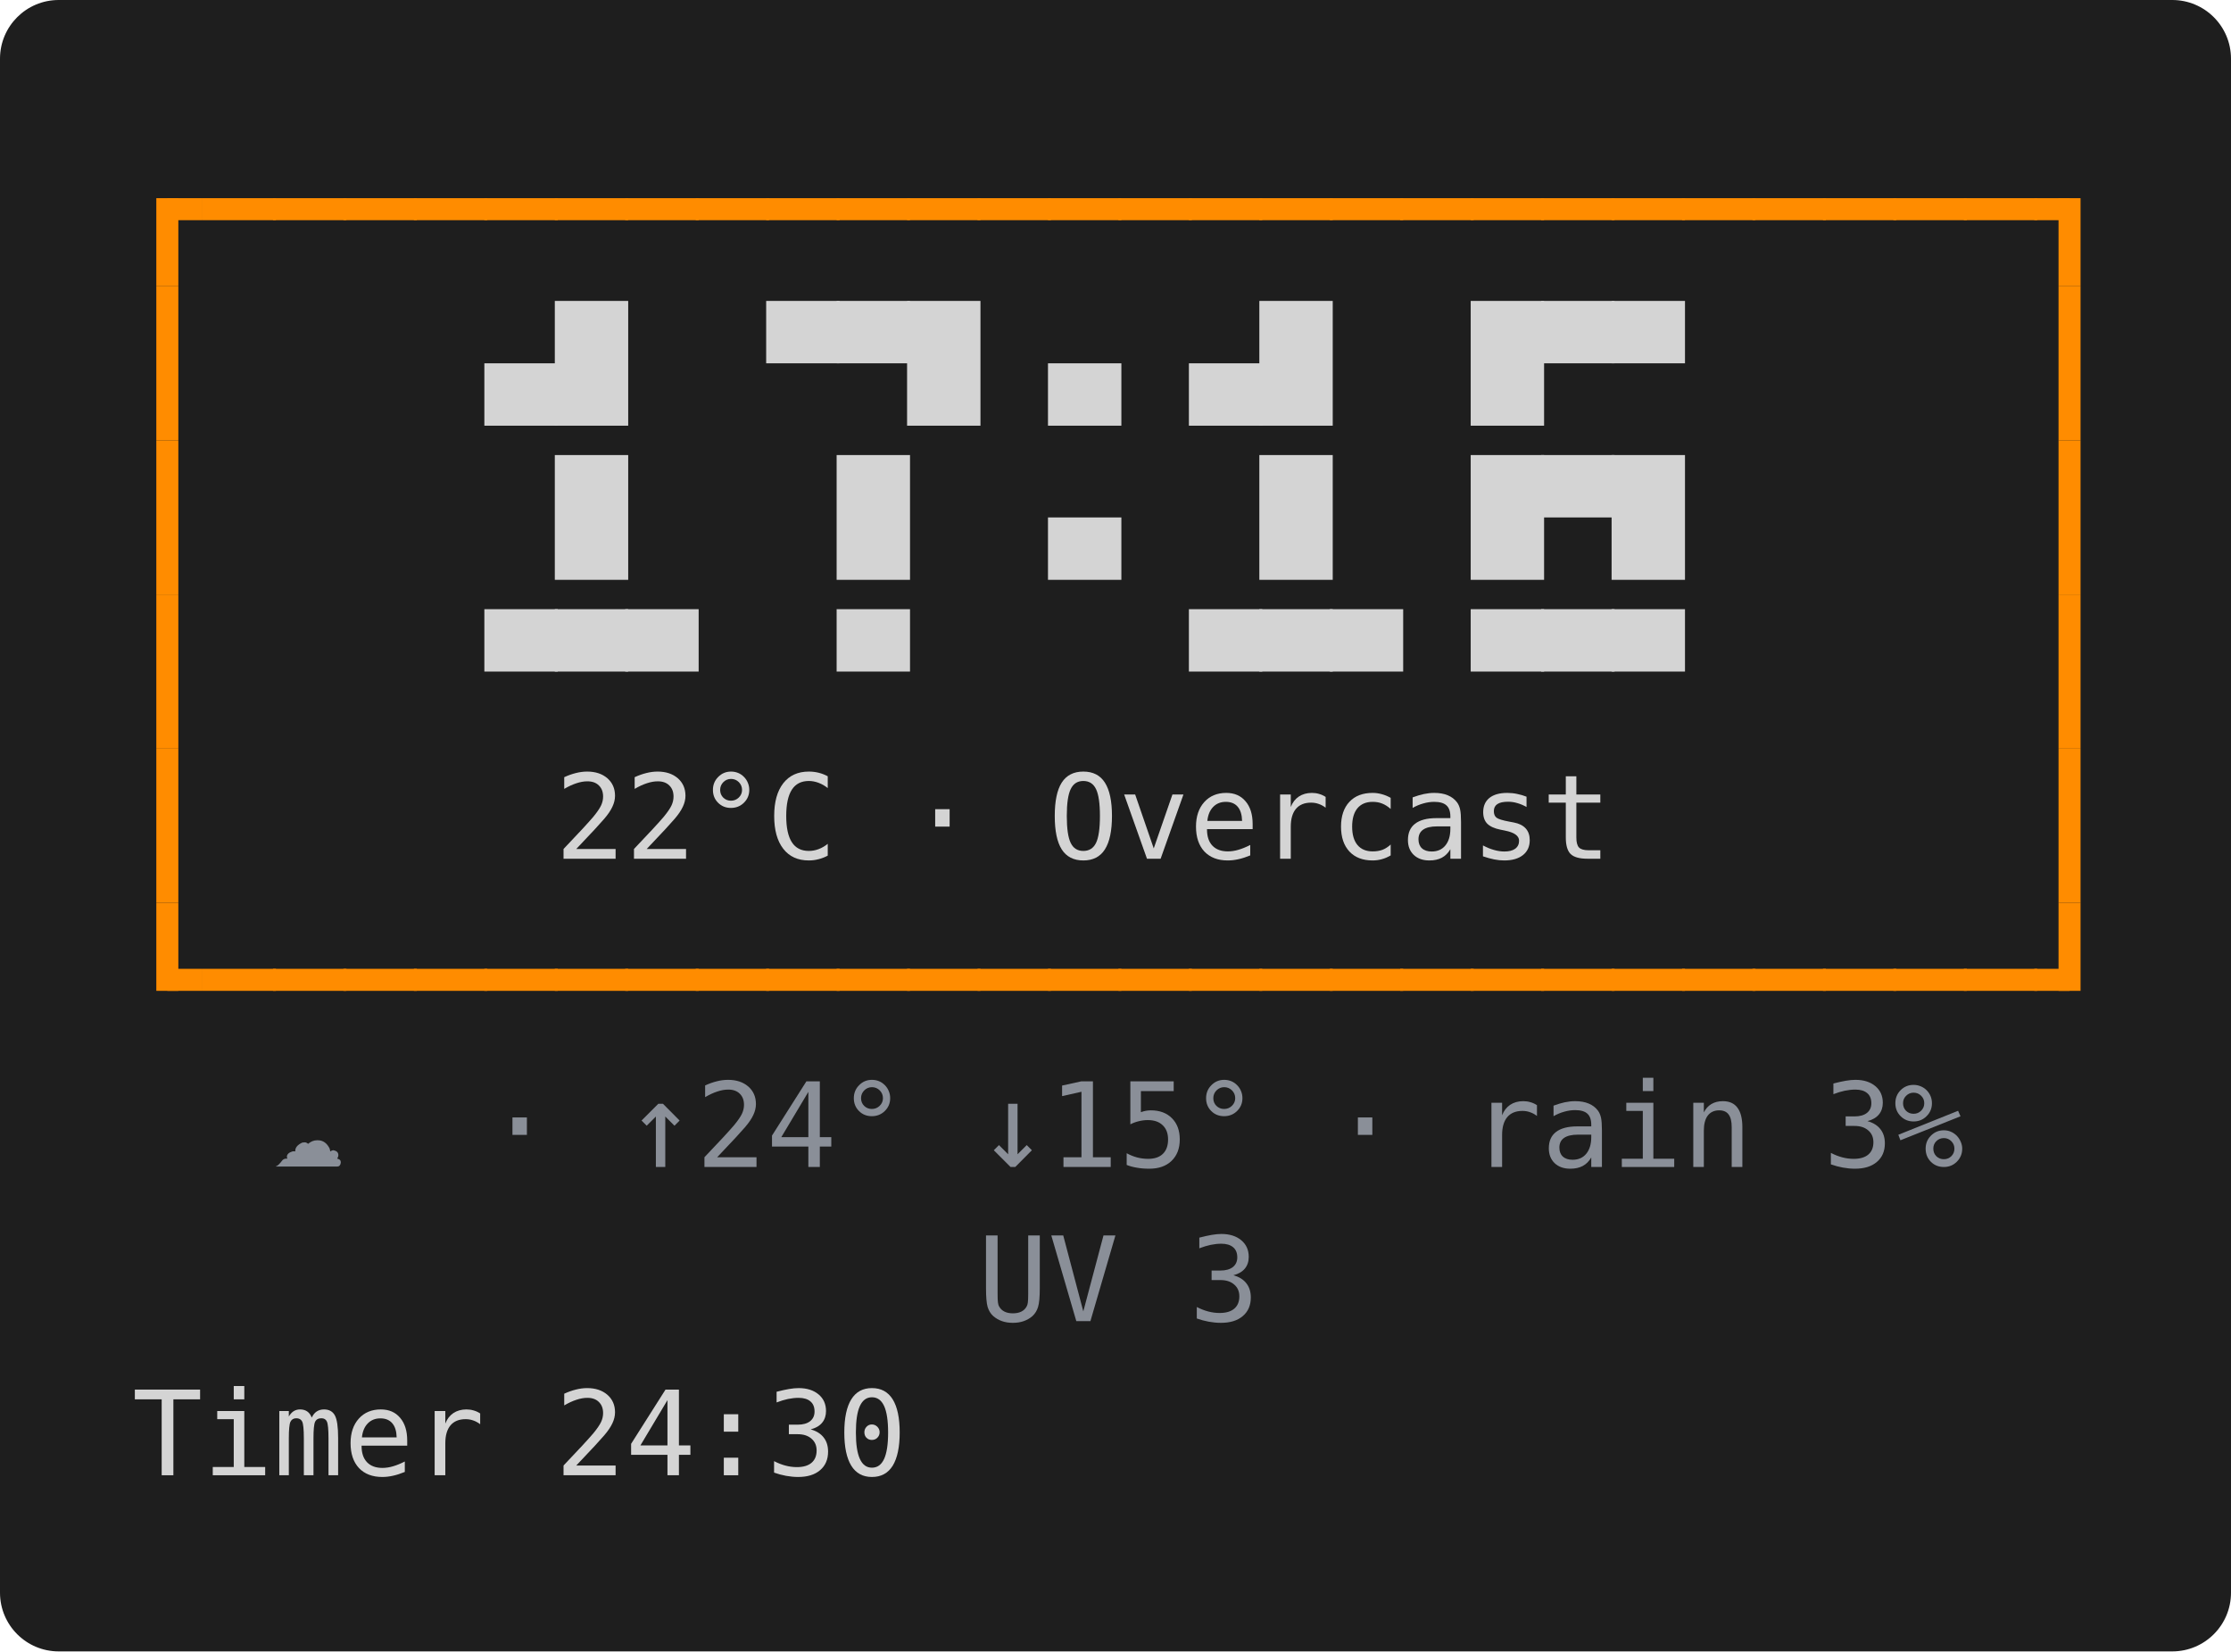
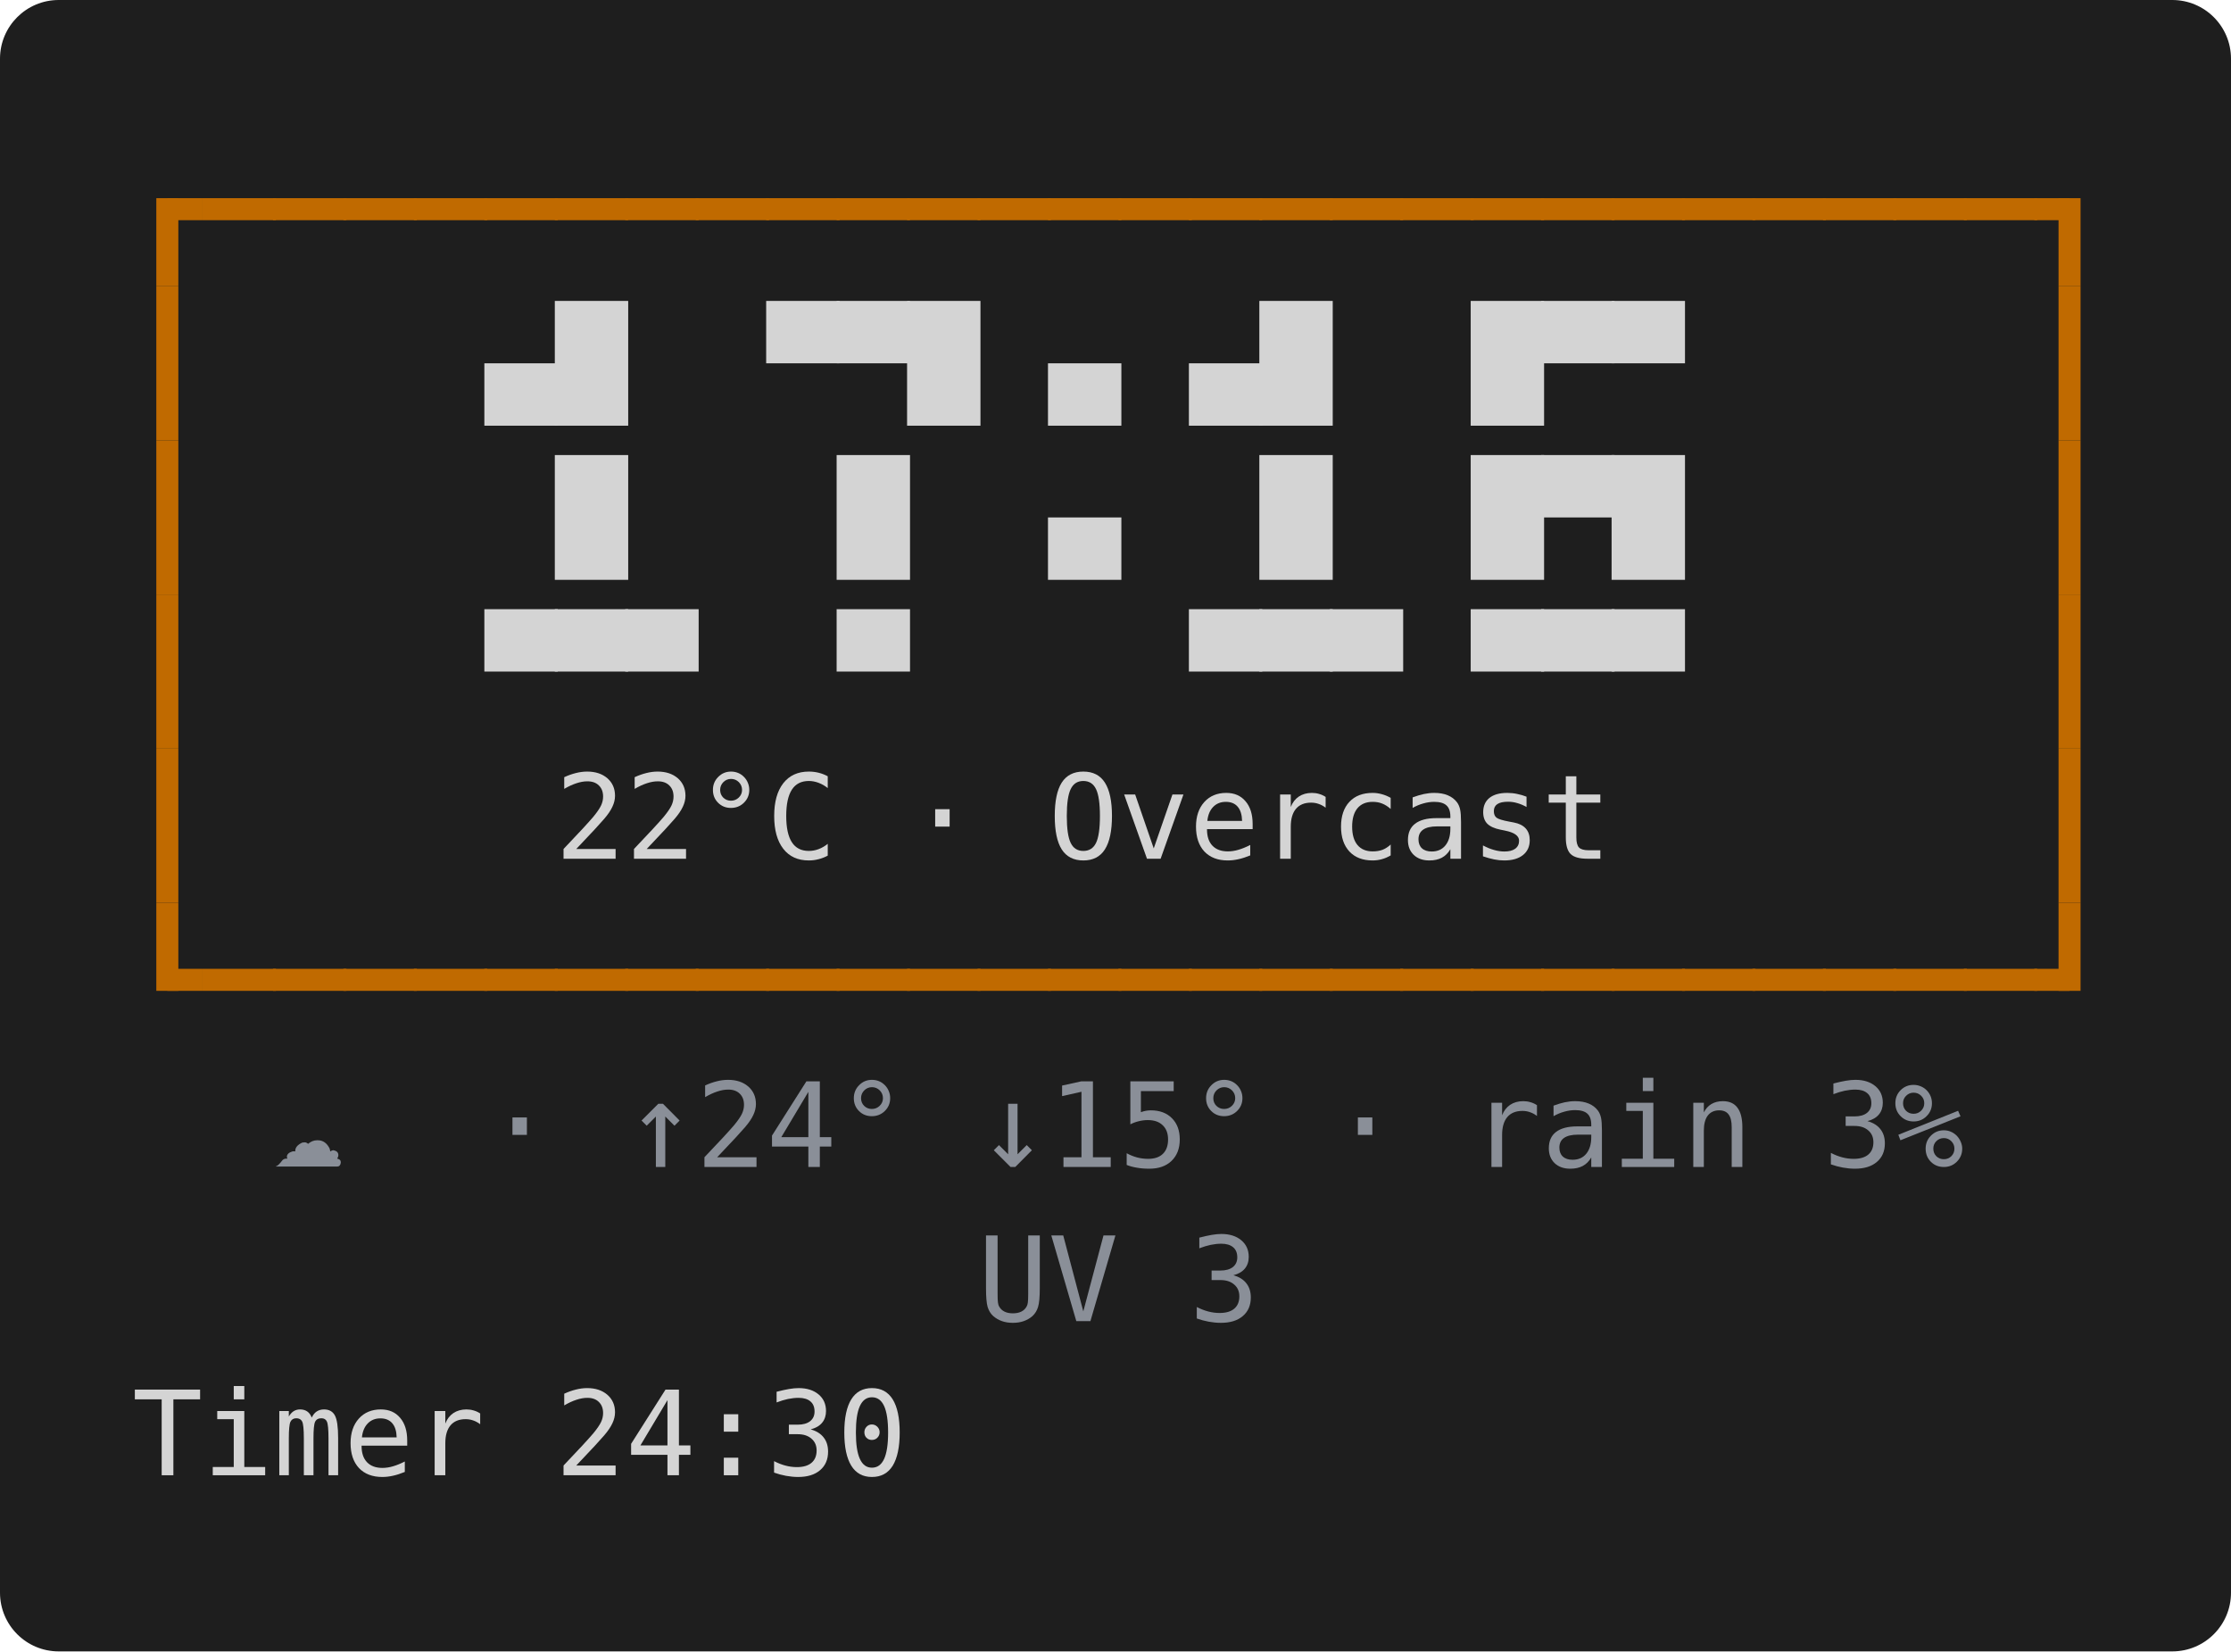
<svg xmlns="http://www.w3.org/2000/svg" width="304" height="225" viewBox="0 0 304 225" font-family="DejaVu Sans Mono, Menlo, Consolas, monospace" font-size="16">
  <rect width="304" height="225" rx="8" fill="#1e1e1e" />
-   <line x1="22.8" y1="28.5" x2="27.6" y2="28.5" stroke="#ff8c00" stroke-width="3" />
-   <line x1="22.8" y1="27.0" x2="22.8" y2="39.0" stroke="#ff8c00" stroke-width="3" />
-   <line x1="27.6" y1="28.5" x2="37.6" y2="28.5" stroke="#ff8c00" stroke-width="3" />
-   <line x1="37.2" y1="28.5" x2="47.2" y2="28.5" stroke="#ff8c00" stroke-width="3" />
-   <line x1="46.8" y1="28.5" x2="56.8" y2="28.5" stroke="#ff8c00" stroke-width="3" />
-   <line x1="56.4" y1="28.5" x2="66.4" y2="28.5" stroke="#ff8c00" stroke-width="3" />
-   <line x1="66.0" y1="28.5" x2="76.0" y2="28.5" stroke="#ff8c00" stroke-width="3" />
-   <line x1="75.6" y1="28.5" x2="85.6" y2="28.5" stroke="#ff8c00" stroke-width="3" />
-   <line x1="85.2" y1="28.5" x2="95.2" y2="28.5" stroke="#ff8c00" stroke-width="3" />
-   <line x1="94.8" y1="28.5" x2="104.8" y2="28.5" stroke="#ff8c00" stroke-width="3" />
-   <line x1="104.4" y1="28.5" x2="114.4" y2="28.5" stroke="#ff8c00" stroke-width="3" />
-   <line x1="114.0" y1="28.5" x2="124.0" y2="28.5" stroke="#ff8c00" stroke-width="3" />
-   <line x1="123.6" y1="28.5" x2="133.6" y2="28.5" stroke="#ff8c00" stroke-width="3" />
-   <line x1="133.2" y1="28.5" x2="143.2" y2="28.5" stroke="#ff8c00" stroke-width="3" />
-   <line x1="142.8" y1="28.5" x2="152.8" y2="28.5" stroke="#ff8c00" stroke-width="3" />
-   <line x1="152.4" y1="28.5" x2="162.4" y2="28.5" stroke="#ff8c00" stroke-width="3" />
-   <line x1="162.0" y1="28.5" x2="172.0" y2="28.5" stroke="#ff8c00" stroke-width="3" />
-   <line x1="171.6" y1="28.5" x2="181.6" y2="28.5" stroke="#ff8c00" stroke-width="3" />
-   <line x1="181.2" y1="28.5" x2="191.2" y2="28.5" stroke="#ff8c00" stroke-width="3" />
-   <line x1="190.8" y1="28.5" x2="200.8" y2="28.5" stroke="#ff8c00" stroke-width="3" />
-   <line x1="200.4" y1="28.5" x2="210.4" y2="28.5" stroke="#ff8c00" stroke-width="3" />
-   <line x1="210.0" y1="28.5" x2="220.0" y2="28.5" stroke="#ff8c00" stroke-width="3" />
-   <line x1="219.6" y1="28.5" x2="229.6" y2="28.5" stroke="#ff8c00" stroke-width="3" />
-   <line x1="229.2" y1="28.5" x2="239.2" y2="28.5" stroke="#ff8c00" stroke-width="3" />
-   <line x1="238.8" y1="28.5" x2="248.8" y2="28.5" stroke="#ff8c00" stroke-width="3" />
-   <line x1="248.4" y1="28.5" x2="258.4" y2="28.5" stroke="#ff8c00" stroke-width="3" />
-   <line x1="258.0" y1="28.5" x2="268.0" y2="28.5" stroke="#ff8c00" stroke-width="3" />
-   <line x1="267.6" y1="28.5" x2="277.6" y2="28.5" stroke="#ff8c00" stroke-width="3" />
-   <line x1="282.0" y1="28.5" x2="277.2" y2="28.5" stroke="#ff8c00" stroke-width="3" />
-   <line x1="282.0" y1="27.0" x2="282.0" y2="39.0" stroke="#ff8c00" stroke-width="3" />
-   <line x1="22.8" y1="39" x2="22.8" y2="60" stroke="#ff8c00" stroke-width="3" />
+   <line x1="22.8" y1="28.5" x2="27.6" y2="28.5" stroke="#c06a00" stroke-width="3" />
+   <line x1="22.8" y1="27.0" x2="22.8" y2="39.0" stroke="#c06a00" stroke-width="3" />
+   <line x1="27.6" y1="28.5" x2="37.6" y2="28.5" stroke="#c06a00" stroke-width="3" />
+   <line x1="37.2" y1="28.5" x2="47.2" y2="28.5" stroke="#c06a00" stroke-width="3" />
+   <line x1="46.8" y1="28.5" x2="56.8" y2="28.5" stroke="#c06a00" stroke-width="3" />
+   <line x1="56.4" y1="28.5" x2="66.4" y2="28.5" stroke="#c06a00" stroke-width="3" />
+   <line x1="66.0" y1="28.5" x2="76.0" y2="28.5" stroke="#c06a00" stroke-width="3" />
+   <line x1="75.6" y1="28.5" x2="85.6" y2="28.5" stroke="#c06a00" stroke-width="3" />
+   <line x1="85.2" y1="28.5" x2="95.2" y2="28.5" stroke="#c06a00" stroke-width="3" />
+   <line x1="94.8" y1="28.5" x2="104.8" y2="28.5" stroke="#c06a00" stroke-width="3" />
+   <line x1="104.4" y1="28.5" x2="114.4" y2="28.5" stroke="#c06a00" stroke-width="3" />
+   <line x1="114.0" y1="28.5" x2="124.0" y2="28.5" stroke="#c06a00" stroke-width="3" />
+   <line x1="123.6" y1="28.5" x2="133.6" y2="28.5" stroke="#c06a00" stroke-width="3" />
+   <line x1="133.2" y1="28.5" x2="143.2" y2="28.5" stroke="#c06a00" stroke-width="3" />
+   <line x1="142.8" y1="28.5" x2="152.8" y2="28.5" stroke="#c06a00" stroke-width="3" />
+   <line x1="152.4" y1="28.5" x2="162.4" y2="28.5" stroke="#c06a00" stroke-width="3" />
+   <line x1="162.0" y1="28.5" x2="172.0" y2="28.5" stroke="#c06a00" stroke-width="3" />
+   <line x1="171.6" y1="28.5" x2="181.6" y2="28.5" stroke="#c06a00" stroke-width="3" />
+   <line x1="181.2" y1="28.5" x2="191.2" y2="28.5" stroke="#c06a00" stroke-width="3" />
+   <line x1="190.8" y1="28.5" x2="200.8" y2="28.5" stroke="#c06a00" stroke-width="3" />
+   <line x1="200.4" y1="28.5" x2="210.4" y2="28.5" stroke="#c06a00" stroke-width="3" />
+   <line x1="210.0" y1="28.5" x2="220.0" y2="28.5" stroke="#c06a00" stroke-width="3" />
+   <line x1="219.6" y1="28.5" x2="229.6" y2="28.5" stroke="#c06a00" stroke-width="3" />
+   <line x1="229.2" y1="28.5" x2="239.2" y2="28.5" stroke="#c06a00" stroke-width="3" />
+   <line x1="238.8" y1="28.5" x2="248.8" y2="28.5" stroke="#c06a00" stroke-width="3" />
+   <line x1="248.4" y1="28.5" x2="258.4" y2="28.5" stroke="#c06a00" stroke-width="3" />
+   <line x1="258.0" y1="28.5" x2="268.0" y2="28.5" stroke="#c06a00" stroke-width="3" />
+   <line x1="267.6" y1="28.5" x2="277.6" y2="28.5" stroke="#c06a00" stroke-width="3" />
+   <line x1="282.0" y1="28.5" x2="277.2" y2="28.5" stroke="#c06a00" stroke-width="3" />
+   <line x1="282.0" y1="27.0" x2="282.0" y2="39.0" stroke="#c06a00" stroke-width="3" />
+   <line x1="22.8" y1="39" x2="22.8" y2="60" stroke="#c06a00" stroke-width="3" />
  <rect x="66.0" y="49.5" width="10.0" height="8.5" fill="#d4d4d4" />
  <rect x="75.6" y="41" width="10.0" height="17" fill="#d4d4d4" />
  <rect x="104.4" y="41" width="10.0" height="8.5" fill="#d4d4d4" />
  <rect x="114.0" y="41" width="10.0" height="8.5" fill="#d4d4d4" />
  <rect x="123.6" y="41" width="10.0" height="17" fill="#d4d4d4" />
  <rect x="142.8" y="49.5" width="10.0" height="8.5" fill="#d4d4d4" />
  <rect x="162.0" y="49.5" width="10.0" height="8.5" fill="#d4d4d4" />
  <rect x="171.6" y="41" width="10.0" height="17" fill="#d4d4d4" />
  <rect x="200.4" y="41" width="10.0" height="17" fill="#d4d4d4" />
  <rect x="210.0" y="41" width="10.0" height="8.5" fill="#d4d4d4" />
  <rect x="219.6" y="41" width="10.0" height="8.5" fill="#d4d4d4" />
-   <line x1="282.0" y1="39" x2="282.0" y2="60" stroke="#ff8c00" stroke-width="3" />
-   <line x1="22.8" y1="60" x2="22.8" y2="81" stroke="#ff8c00" stroke-width="3" />
+   <line x1="282.0" y1="39" x2="282.0" y2="60" stroke="#c06a00" stroke-width="3" />
+   <line x1="22.8" y1="60" x2="22.8" y2="81" stroke="#c06a00" stroke-width="3" />
  <rect x="75.6" y="62" width="10.0" height="17" fill="#d4d4d4" />
  <rect x="114.0" y="62" width="10.0" height="17" fill="#d4d4d4" />
  <rect x="142.8" y="70.5" width="10.0" height="8.5" fill="#d4d4d4" />
  <rect x="171.6" y="62" width="10.0" height="17" fill="#d4d4d4" />
  <rect x="200.4" y="62" width="10.0" height="17" fill="#d4d4d4" />
  <rect x="210.0" y="62" width="10.0" height="8.5" fill="#d4d4d4" />
  <rect x="219.6" y="62" width="10.0" height="17" fill="#d4d4d4" />
-   <line x1="282.0" y1="60" x2="282.0" y2="81" stroke="#ff8c00" stroke-width="3" />
-   <line x1="22.8" y1="81" x2="22.8" y2="102" stroke="#ff8c00" stroke-width="3" />
+   <line x1="282.0" y1="60" x2="282.0" y2="81" stroke="#c06a00" stroke-width="3" />
+   <line x1="22.8" y1="81" x2="22.8" y2="102" stroke="#c06a00" stroke-width="3" />
  <rect x="66.0" y="83" width="10.0" height="8.5" fill="#d4d4d4" />
  <rect x="75.6" y="83" width="10.0" height="8.5" fill="#d4d4d4" />
  <rect x="85.2" y="83" width="10.0" height="8.5" fill="#d4d4d4" />
  <rect x="114.0" y="83" width="10.0" height="8.5" fill="#d4d4d4" />
  <rect x="162.0" y="83" width="10.0" height="8.5" fill="#d4d4d4" />
  <rect x="171.6" y="83" width="10.0" height="8.5" fill="#d4d4d4" />
  <rect x="181.2" y="83" width="10.0" height="8.5" fill="#d4d4d4" />
  <rect x="200.4" y="83" width="10.0" height="8.5" fill="#d4d4d4" />
  <rect x="210.0" y="83" width="10.0" height="8.5" fill="#d4d4d4" />
  <rect x="219.6" y="83" width="10.0" height="8.5" fill="#d4d4d4" />
-   <line x1="282.0" y1="81" x2="282.0" y2="102" stroke="#ff8c00" stroke-width="3" />
-   <line x1="22.8" y1="102" x2="22.8" y2="123" stroke="#ff8c00" stroke-width="3" />
+   <line x1="282.0" y1="81" x2="282.0" y2="102" stroke="#c06a00" stroke-width="3" />
+   <line x1="22.8" y1="102" x2="22.8" y2="123" stroke="#c06a00" stroke-width="3" />
  <text x="75.6" y="117" fill="#d4d4d4">2</text>
  <text x="85.2" y="117" fill="#d4d4d4">2</text>
  <text x="94.8" y="117" fill="#d4d4d4">°</text>
  <text x="104.4" y="117" fill="#d4d4d4">C</text>
  <text x="123.6" y="117" fill="#d4d4d4">·</text>
  <text x="142.8" y="117" fill="#d4d4d4">O</text>
  <text x="152.4" y="117" fill="#d4d4d4">v</text>
  <text x="162.0" y="117" fill="#d4d4d4">e</text>
  <text x="171.6" y="117" fill="#d4d4d4">r</text>
  <text x="181.2" y="117" fill="#d4d4d4">c</text>
  <text x="190.8" y="117" fill="#d4d4d4">a</text>
  <text x="200.4" y="117" fill="#d4d4d4">s</text>
  <text x="210.0" y="117" fill="#d4d4d4">t</text>
-   <line x1="282.0" y1="102" x2="282.0" y2="123" stroke="#ff8c00" stroke-width="3" />
-   <line x1="22.8" y1="133.5" x2="27.6" y2="133.5" stroke="#ff8c00" stroke-width="3" />
-   <line x1="22.8" y1="135.0" x2="22.8" y2="123.0" stroke="#ff8c00" stroke-width="3" />
-   <line x1="27.6" y1="133.5" x2="37.6" y2="133.5" stroke="#ff8c00" stroke-width="3" />
-   <line x1="37.2" y1="133.5" x2="47.2" y2="133.5" stroke="#ff8c00" stroke-width="3" />
-   <line x1="46.8" y1="133.5" x2="56.8" y2="133.5" stroke="#ff8c00" stroke-width="3" />
-   <line x1="56.4" y1="133.5" x2="66.4" y2="133.5" stroke="#ff8c00" stroke-width="3" />
-   <line x1="66.0" y1="133.5" x2="76.0" y2="133.5" stroke="#ff8c00" stroke-width="3" />
-   <line x1="75.6" y1="133.5" x2="85.6" y2="133.5" stroke="#ff8c00" stroke-width="3" />
-   <line x1="85.2" y1="133.5" x2="95.2" y2="133.5" stroke="#ff8c00" stroke-width="3" />
-   <line x1="94.8" y1="133.5" x2="104.8" y2="133.5" stroke="#ff8c00" stroke-width="3" />
-   <line x1="104.4" y1="133.5" x2="114.4" y2="133.5" stroke="#ff8c00" stroke-width="3" />
-   <line x1="114.0" y1="133.5" x2="124.0" y2="133.5" stroke="#ff8c00" stroke-width="3" />
-   <line x1="123.6" y1="133.5" x2="133.6" y2="133.5" stroke="#ff8c00" stroke-width="3" />
-   <line x1="133.2" y1="133.5" x2="143.2" y2="133.5" stroke="#ff8c00" stroke-width="3" />
-   <line x1="142.8" y1="133.5" x2="152.8" y2="133.5" stroke="#ff8c00" stroke-width="3" />
-   <line x1="152.4" y1="133.5" x2="162.4" y2="133.5" stroke="#ff8c00" stroke-width="3" />
-   <line x1="162.0" y1="133.5" x2="172.0" y2="133.5" stroke="#ff8c00" stroke-width="3" />
-   <line x1="171.6" y1="133.5" x2="181.6" y2="133.5" stroke="#ff8c00" stroke-width="3" />
-   <line x1="181.2" y1="133.5" x2="191.2" y2="133.5" stroke="#ff8c00" stroke-width="3" />
-   <line x1="190.8" y1="133.5" x2="200.8" y2="133.5" stroke="#ff8c00" stroke-width="3" />
-   <line x1="200.4" y1="133.5" x2="210.4" y2="133.5" stroke="#ff8c00" stroke-width="3" />
-   <line x1="210.0" y1="133.5" x2="220.0" y2="133.5" stroke="#ff8c00" stroke-width="3" />
-   <line x1="219.6" y1="133.5" x2="229.6" y2="133.5" stroke="#ff8c00" stroke-width="3" />
-   <line x1="229.2" y1="133.5" x2="239.2" y2="133.5" stroke="#ff8c00" stroke-width="3" />
-   <line x1="238.8" y1="133.5" x2="248.8" y2="133.5" stroke="#ff8c00" stroke-width="3" />
-   <line x1="248.4" y1="133.5" x2="258.4" y2="133.5" stroke="#ff8c00" stroke-width="3" />
-   <line x1="258.0" y1="133.5" x2="268.0" y2="133.5" stroke="#ff8c00" stroke-width="3" />
-   <line x1="267.6" y1="133.5" x2="277.6" y2="133.5" stroke="#ff8c00" stroke-width="3" />
-   <line x1="282.0" y1="133.5" x2="277.2" y2="133.5" stroke="#ff8c00" stroke-width="3" />
-   <line x1="282.0" y1="135.0" x2="282.0" y2="123.0" stroke="#ff8c00" stroke-width="3" />
+   <line x1="282.0" y1="102" x2="282.0" y2="123" stroke="#c06a00" stroke-width="3" />
+   <line x1="22.8" y1="133.5" x2="27.6" y2="133.5" stroke="#c06a00" stroke-width="3" />
+   <line x1="22.8" y1="135.0" x2="22.8" y2="123.0" stroke="#c06a00" stroke-width="3" />
+   <line x1="27.6" y1="133.5" x2="37.6" y2="133.5" stroke="#c06a00" stroke-width="3" />
+   <line x1="37.2" y1="133.5" x2="47.2" y2="133.5" stroke="#c06a00" stroke-width="3" />
+   <line x1="46.8" y1="133.5" x2="56.8" y2="133.5" stroke="#c06a00" stroke-width="3" />
+   <line x1="56.4" y1="133.5" x2="66.4" y2="133.5" stroke="#c06a00" stroke-width="3" />
+   <line x1="66.0" y1="133.5" x2="76.0" y2="133.5" stroke="#c06a00" stroke-width="3" />
+   <line x1="75.6" y1="133.5" x2="85.6" y2="133.5" stroke="#c06a00" stroke-width="3" />
+   <line x1="85.2" y1="133.5" x2="95.2" y2="133.5" stroke="#c06a00" stroke-width="3" />
+   <line x1="94.8" y1="133.5" x2="104.8" y2="133.5" stroke="#c06a00" stroke-width="3" />
+   <line x1="104.4" y1="133.5" x2="114.4" y2="133.5" stroke="#c06a00" stroke-width="3" />
+   <line x1="114.0" y1="133.5" x2="124.0" y2="133.5" stroke="#c06a00" stroke-width="3" />
+   <line x1="123.6" y1="133.5" x2="133.6" y2="133.5" stroke="#c06a00" stroke-width="3" />
+   <line x1="133.2" y1="133.5" x2="143.2" y2="133.5" stroke="#c06a00" stroke-width="3" />
+   <line x1="142.8" y1="133.5" x2="152.8" y2="133.5" stroke="#c06a00" stroke-width="3" />
+   <line x1="152.4" y1="133.5" x2="162.4" y2="133.5" stroke="#c06a00" stroke-width="3" />
+   <line x1="162.0" y1="133.5" x2="172.0" y2="133.5" stroke="#c06a00" stroke-width="3" />
+   <line x1="171.6" y1="133.5" x2="181.6" y2="133.5" stroke="#c06a00" stroke-width="3" />
+   <line x1="181.2" y1="133.5" x2="191.2" y2="133.5" stroke="#c06a00" stroke-width="3" />
+   <line x1="190.8" y1="133.5" x2="200.8" y2="133.5" stroke="#c06a00" stroke-width="3" />
+   <line x1="200.4" y1="133.5" x2="210.4" y2="133.5" stroke="#c06a00" stroke-width="3" />
+   <line x1="210.0" y1="133.5" x2="220.0" y2="133.5" stroke="#c06a00" stroke-width="3" />
+   <line x1="219.6" y1="133.5" x2="229.6" y2="133.5" stroke="#c06a00" stroke-width="3" />
+   <line x1="229.2" y1="133.5" x2="239.2" y2="133.5" stroke="#c06a00" stroke-width="3" />
+   <line x1="238.8" y1="133.5" x2="248.8" y2="133.5" stroke="#c06a00" stroke-width="3" />
+   <line x1="248.4" y1="133.5" x2="258.4" y2="133.5" stroke="#c06a00" stroke-width="3" />
+   <line x1="258.0" y1="133.5" x2="268.0" y2="133.5" stroke="#c06a00" stroke-width="3" />
+   <line x1="267.6" y1="133.5" x2="277.6" y2="133.5" stroke="#c06a00" stroke-width="3" />
+   <line x1="282.0" y1="133.5" x2="277.2" y2="133.5" stroke="#c06a00" stroke-width="3" />
+   <line x1="282.0" y1="135.0" x2="282.0" y2="123.0" stroke="#c06a00" stroke-width="3" />
  <text x="37.2" y="159" fill="#8a8f98">☁</text>
  <text x="66.0" y="159" fill="#8a8f98">·</text>
  <text x="85.2" y="159" fill="#8a8f98">↑</text>
  <text x="94.8" y="159" fill="#8a8f98">2</text>
  <text x="104.4" y="159" fill="#8a8f98">4</text>
  <text x="114.0" y="159" fill="#8a8f98">°</text>
  <text x="133.2" y="159" fill="#8a8f98">↓</text>
  <text x="142.8" y="159" fill="#8a8f98">1</text>
  <text x="152.4" y="159" fill="#8a8f98">5</text>
  <text x="162.0" y="159" fill="#8a8f98">°</text>
  <text x="181.2" y="159" fill="#8a8f98">·</text>
  <text x="200.4" y="159" fill="#8a8f98">r</text>
  <text x="210.0" y="159" fill="#8a8f98">a</text>
  <text x="219.6" y="159" fill="#8a8f98">i</text>
  <text x="229.2" y="159" fill="#8a8f98">n</text>
  <text x="248.4" y="159" fill="#8a8f98">3</text>
  <text x="258.0" y="159" fill="#8a8f98">%</text>
  <text x="133.2" y="180" fill="#8a8f98">U</text>
  <text x="142.8" y="180" fill="#8a8f98">V</text>
  <text x="162.0" y="180" fill="#8a8f98">3</text>
  <text x="18.0" y="201" fill="#d4d4d4">T</text>
  <text x="27.6" y="201" fill="#d4d4d4">i</text>
  <text x="37.2" y="201" fill="#d4d4d4">m</text>
  <text x="46.8" y="201" fill="#d4d4d4">e</text>
  <text x="56.4" y="201" fill="#d4d4d4">r</text>
  <text x="75.6" y="201" fill="#d4d4d4">2</text>
  <text x="85.2" y="201" fill="#d4d4d4">4</text>
  <text x="94.8" y="201" fill="#d4d4d4">:</text>
  <text x="104.4" y="201" fill="#d4d4d4">3</text>
  <text x="114.0" y="201" fill="#d4d4d4">0</text>
</svg>
